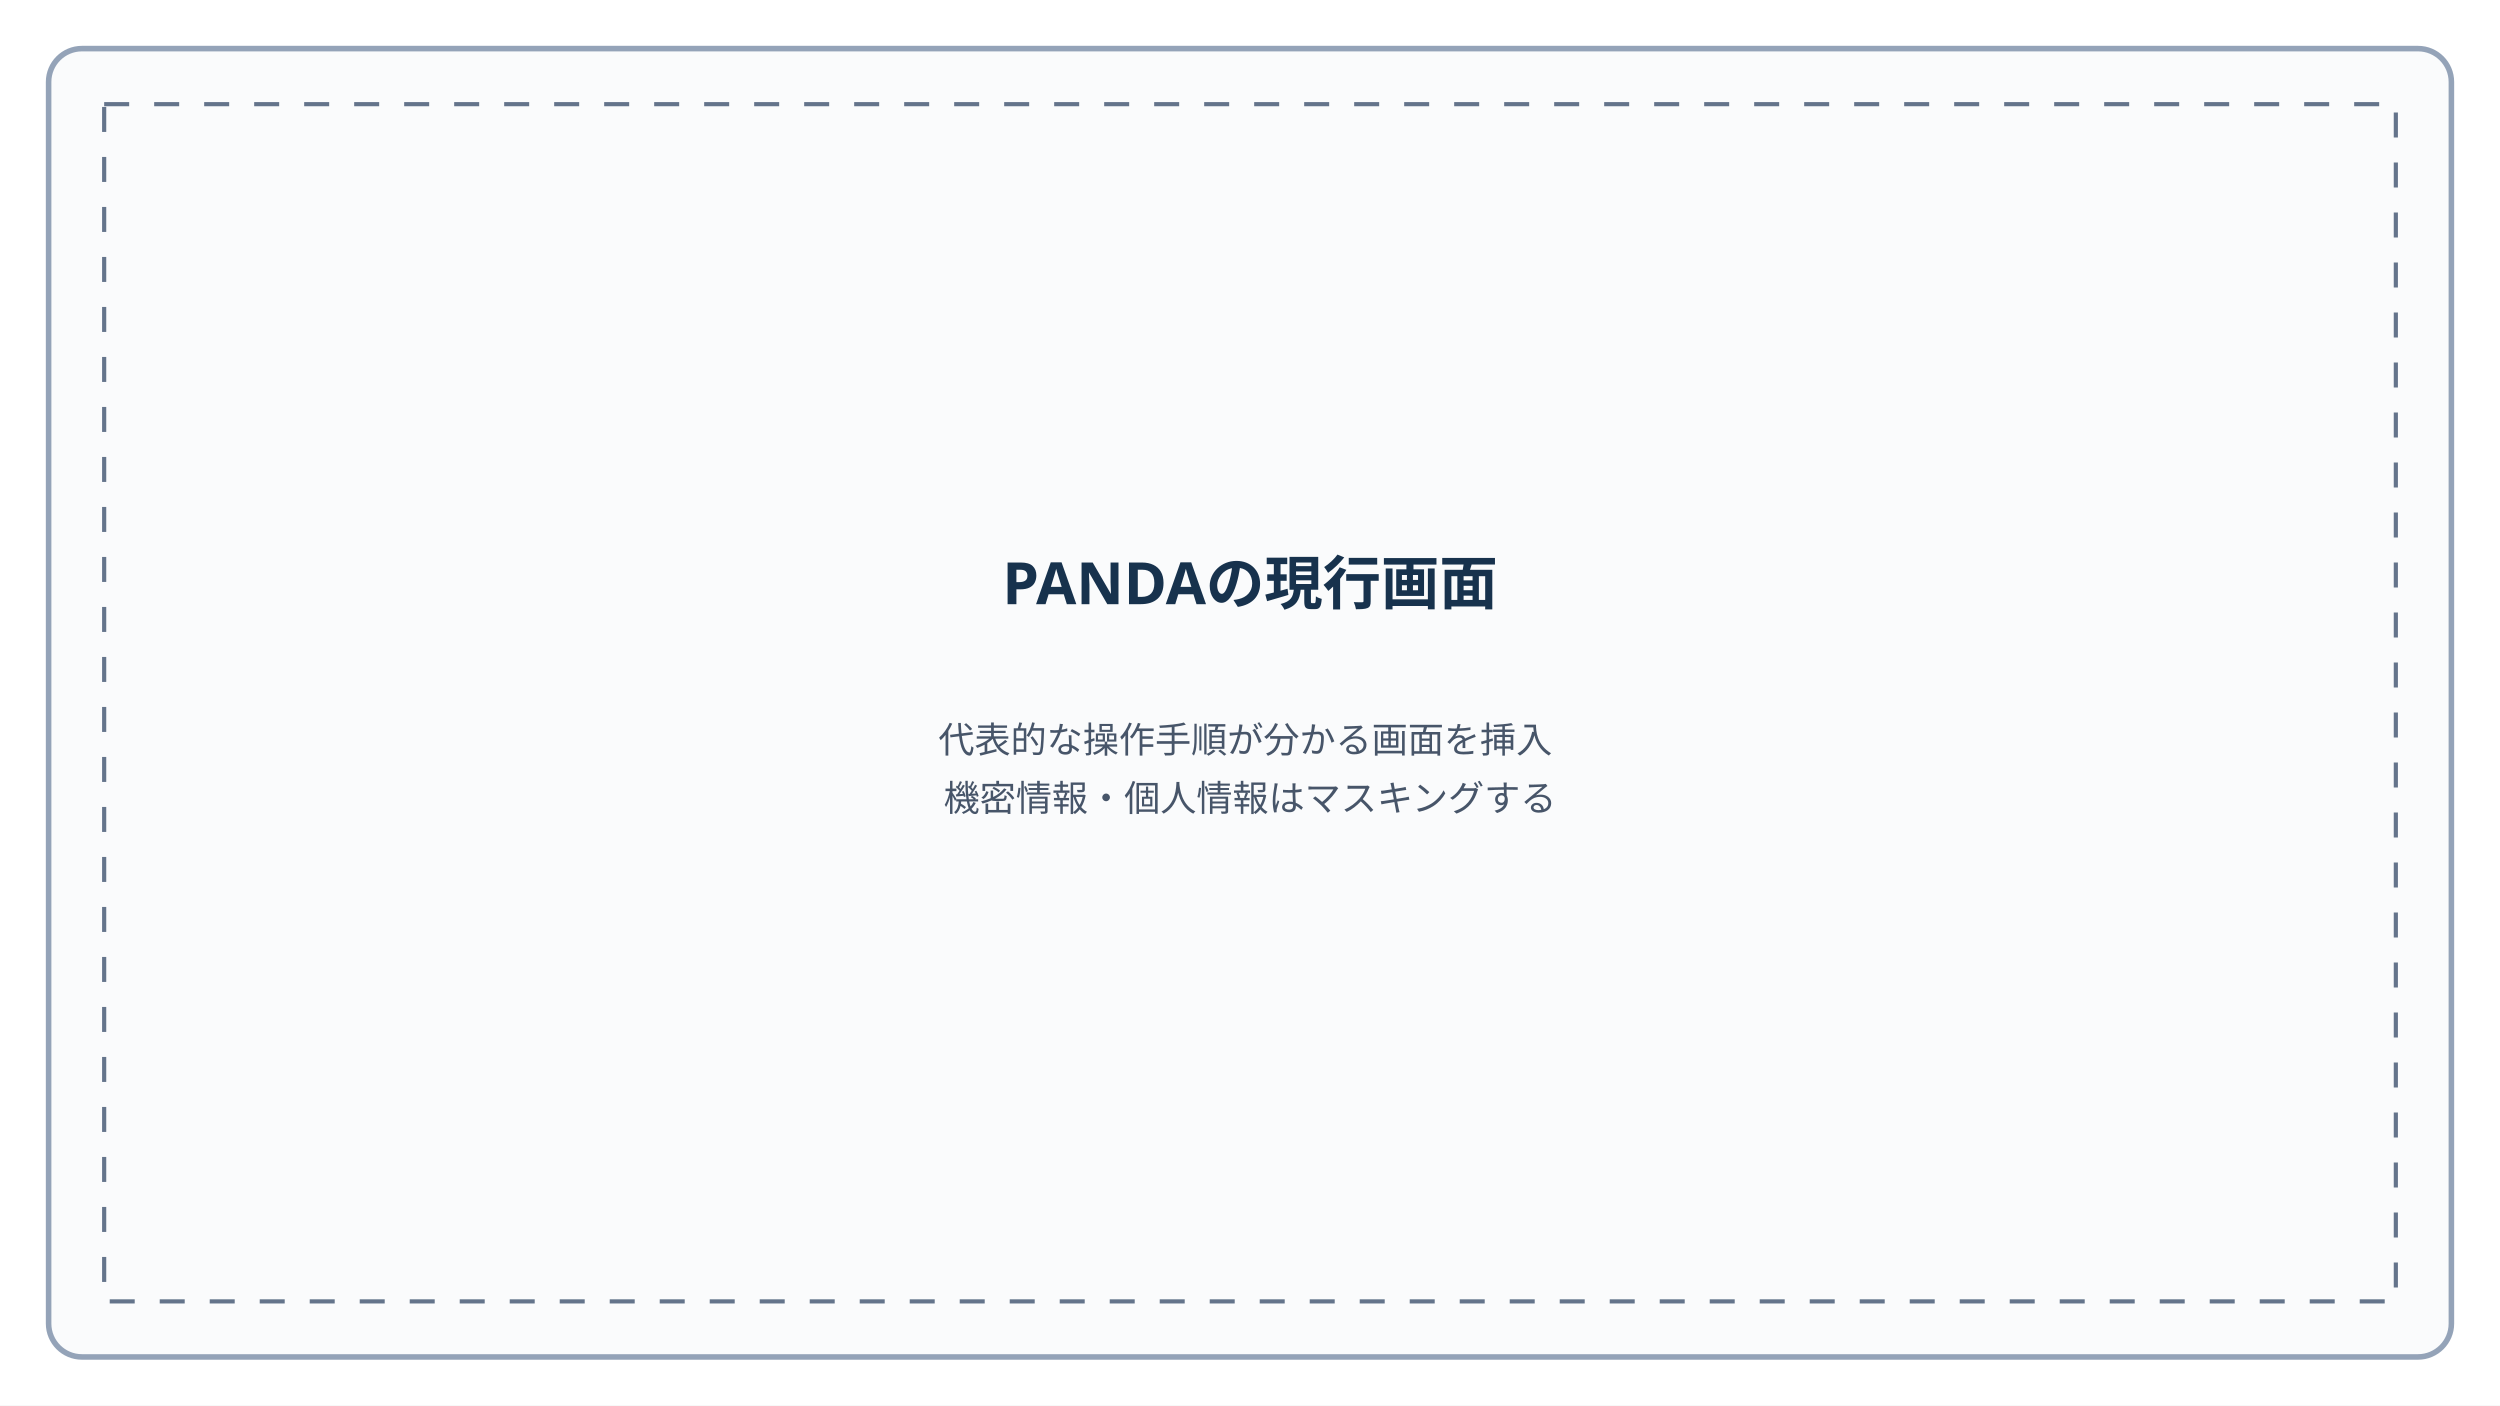
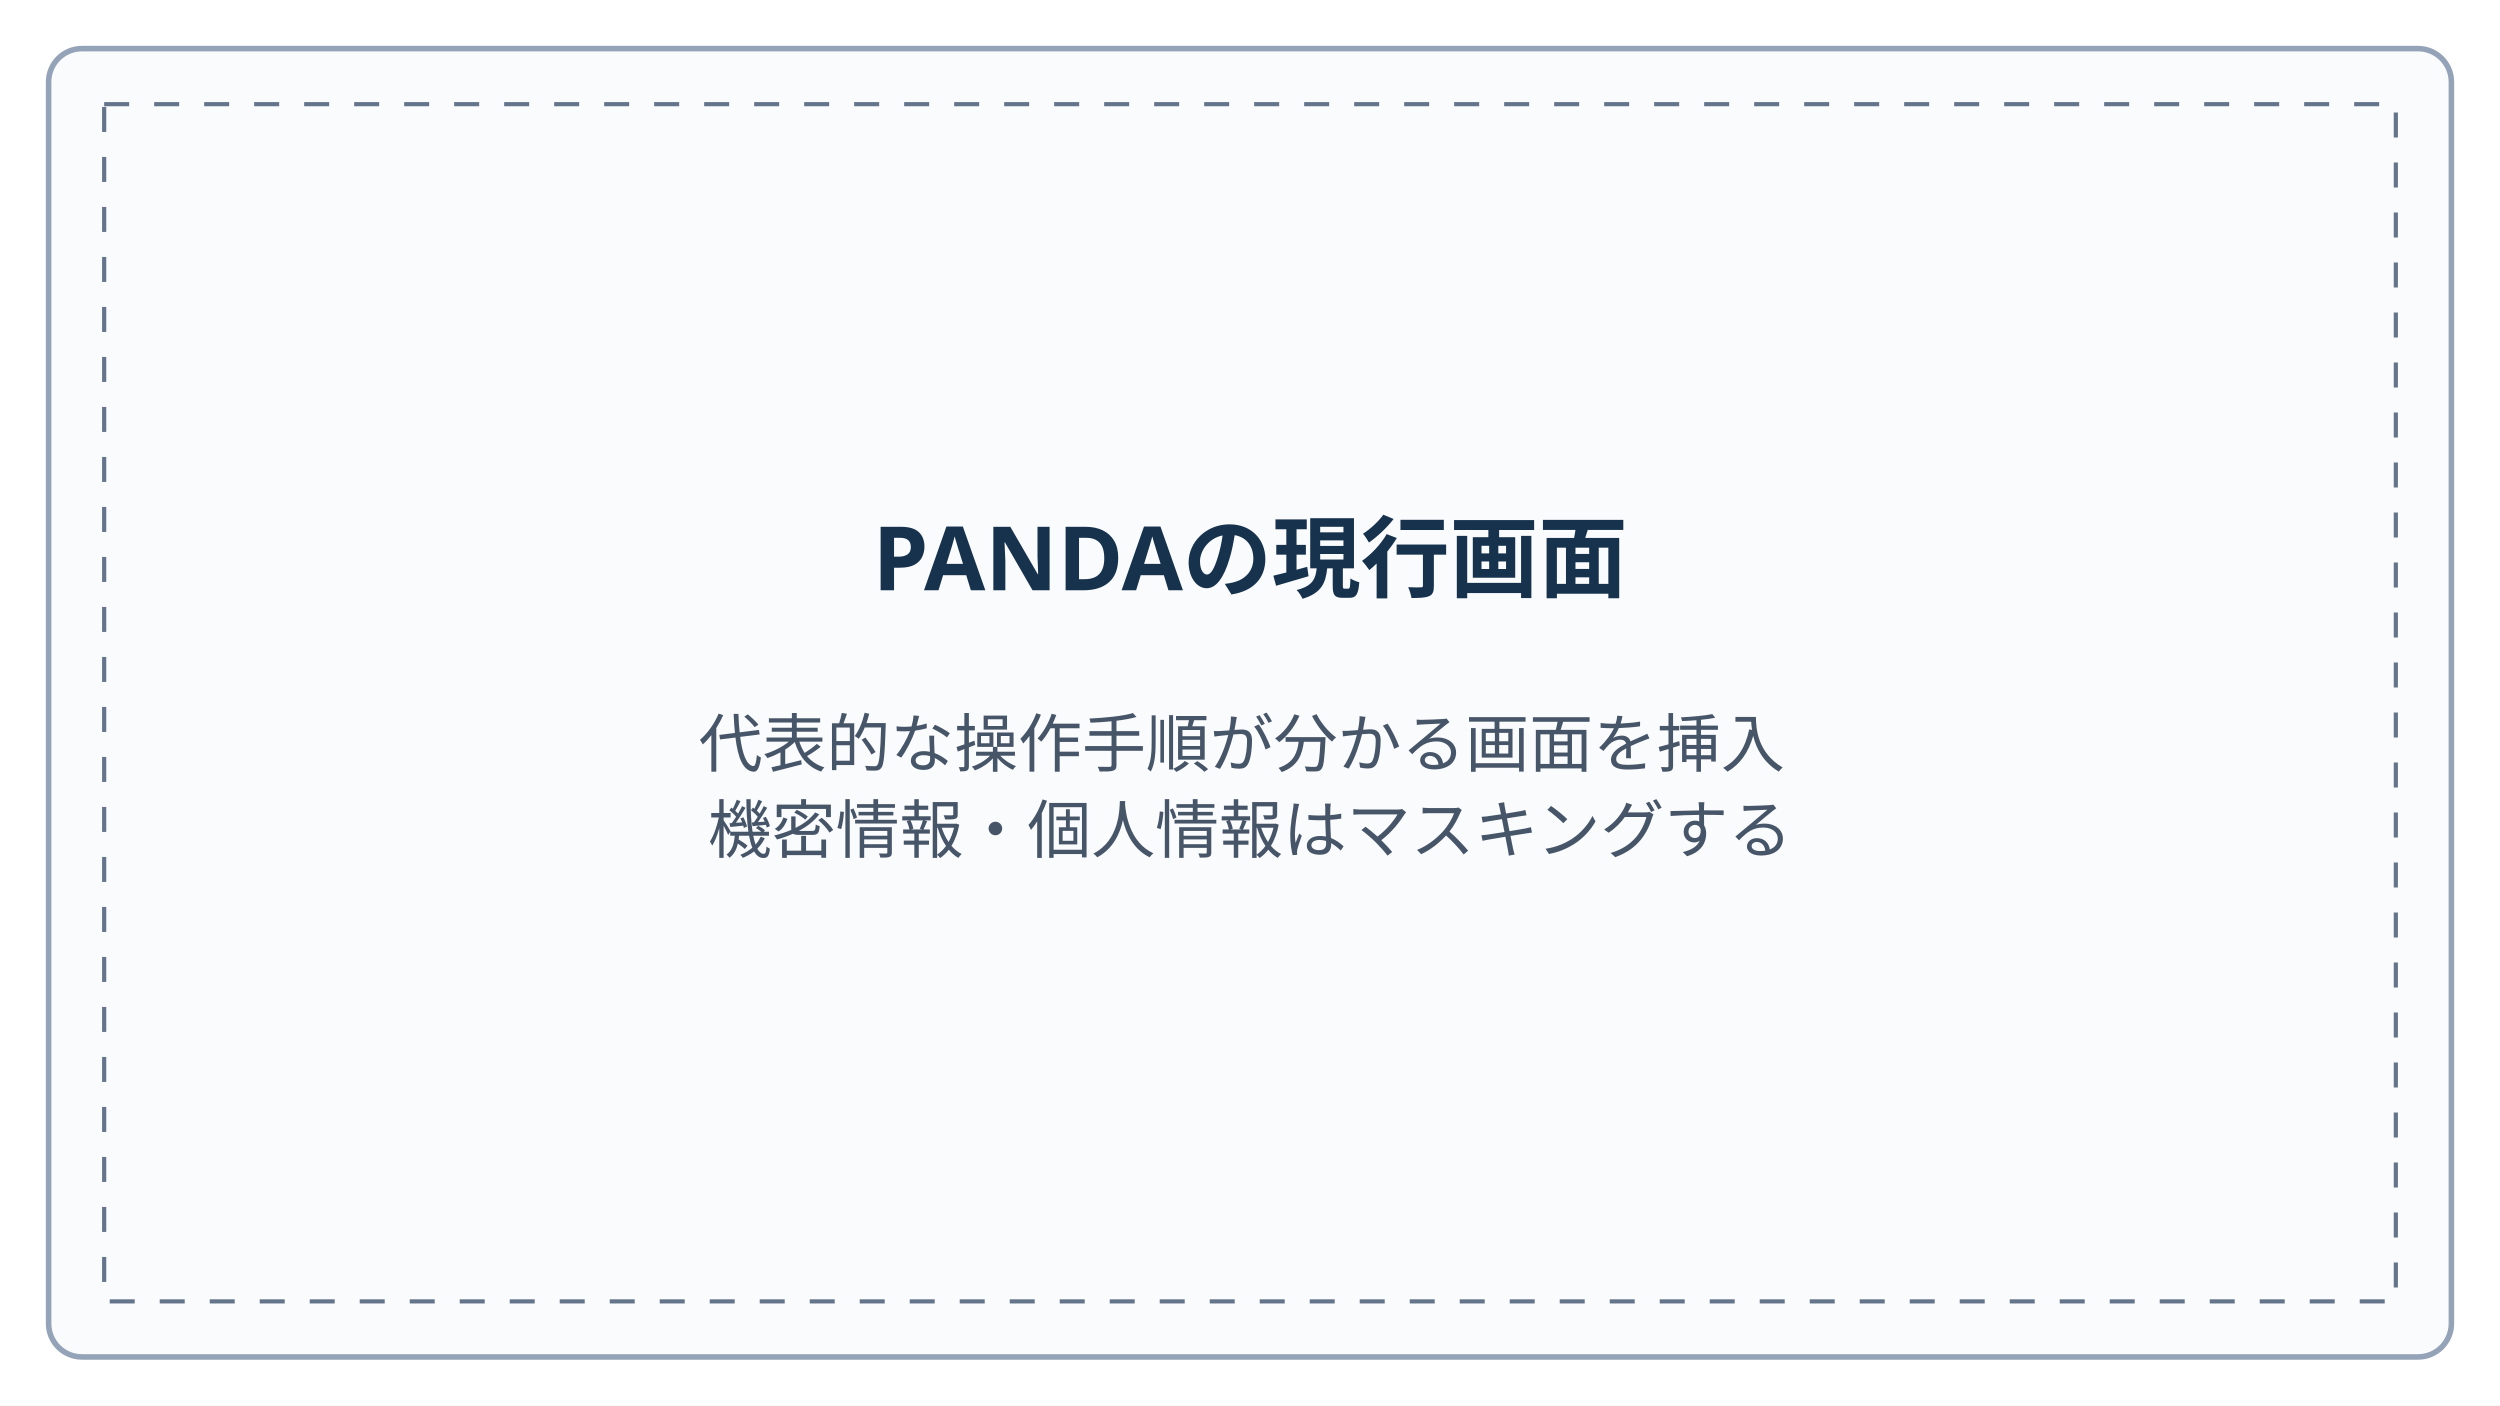
<svg xmlns="http://www.w3.org/2000/svg" width="1800" height="1012" viewBox="0 0 1800 1012" role="img" aria-label="PANDAの現行画面を後から挿入するためのプレースホルダー">
  <rect width="1800" height="1012" fill="#FFFFFF" />
  <rect x="35" y="35" width="1730" height="942" rx="24" fill="#FAFBFC" stroke="#94A3B8" stroke-width="4" />
  <rect x="75" y="75" width="1650" height="862" fill="none" stroke="#64748B" stroke-width="3" stroke-dasharray="18 18" />
-   <text x="900" y="435" text-anchor="middle" font-family="Yu Gothic, sans-serif" font-size="42" font-weight="700" fill="#17324D">PANDAの現行画面</text>
-   <text x="900" y="500" text-anchor="middle" font-family="Yu Gothic, sans-serif" font-size="26" fill="#475569">
-     <tspan x="900" dy="42">代表的な操作手順が分かる画面を挿入</tspan>
-     <tspan x="900" dy="42">機密情報・個人情報はマスキングする</tspan>
+   <text x="900" y="425" text-anchor="middle" font-family="Yu Gothic, sans-serif" font-size="64" font-weight="700" fill="#17324D">PANDAの現行画面</text>
+   <text x="900" y="490" text-anchor="middle" font-family="Yu Gothic, sans-serif" font-size="46" fill="#475569">
+     <tspan x="900" dy="62">代表的な操作手順が分かる画面を挿入</tspan>
+     <tspan x="900" dy="62">機密情報・個人情報はマスキングする</tspan>
  </text>
</svg>
